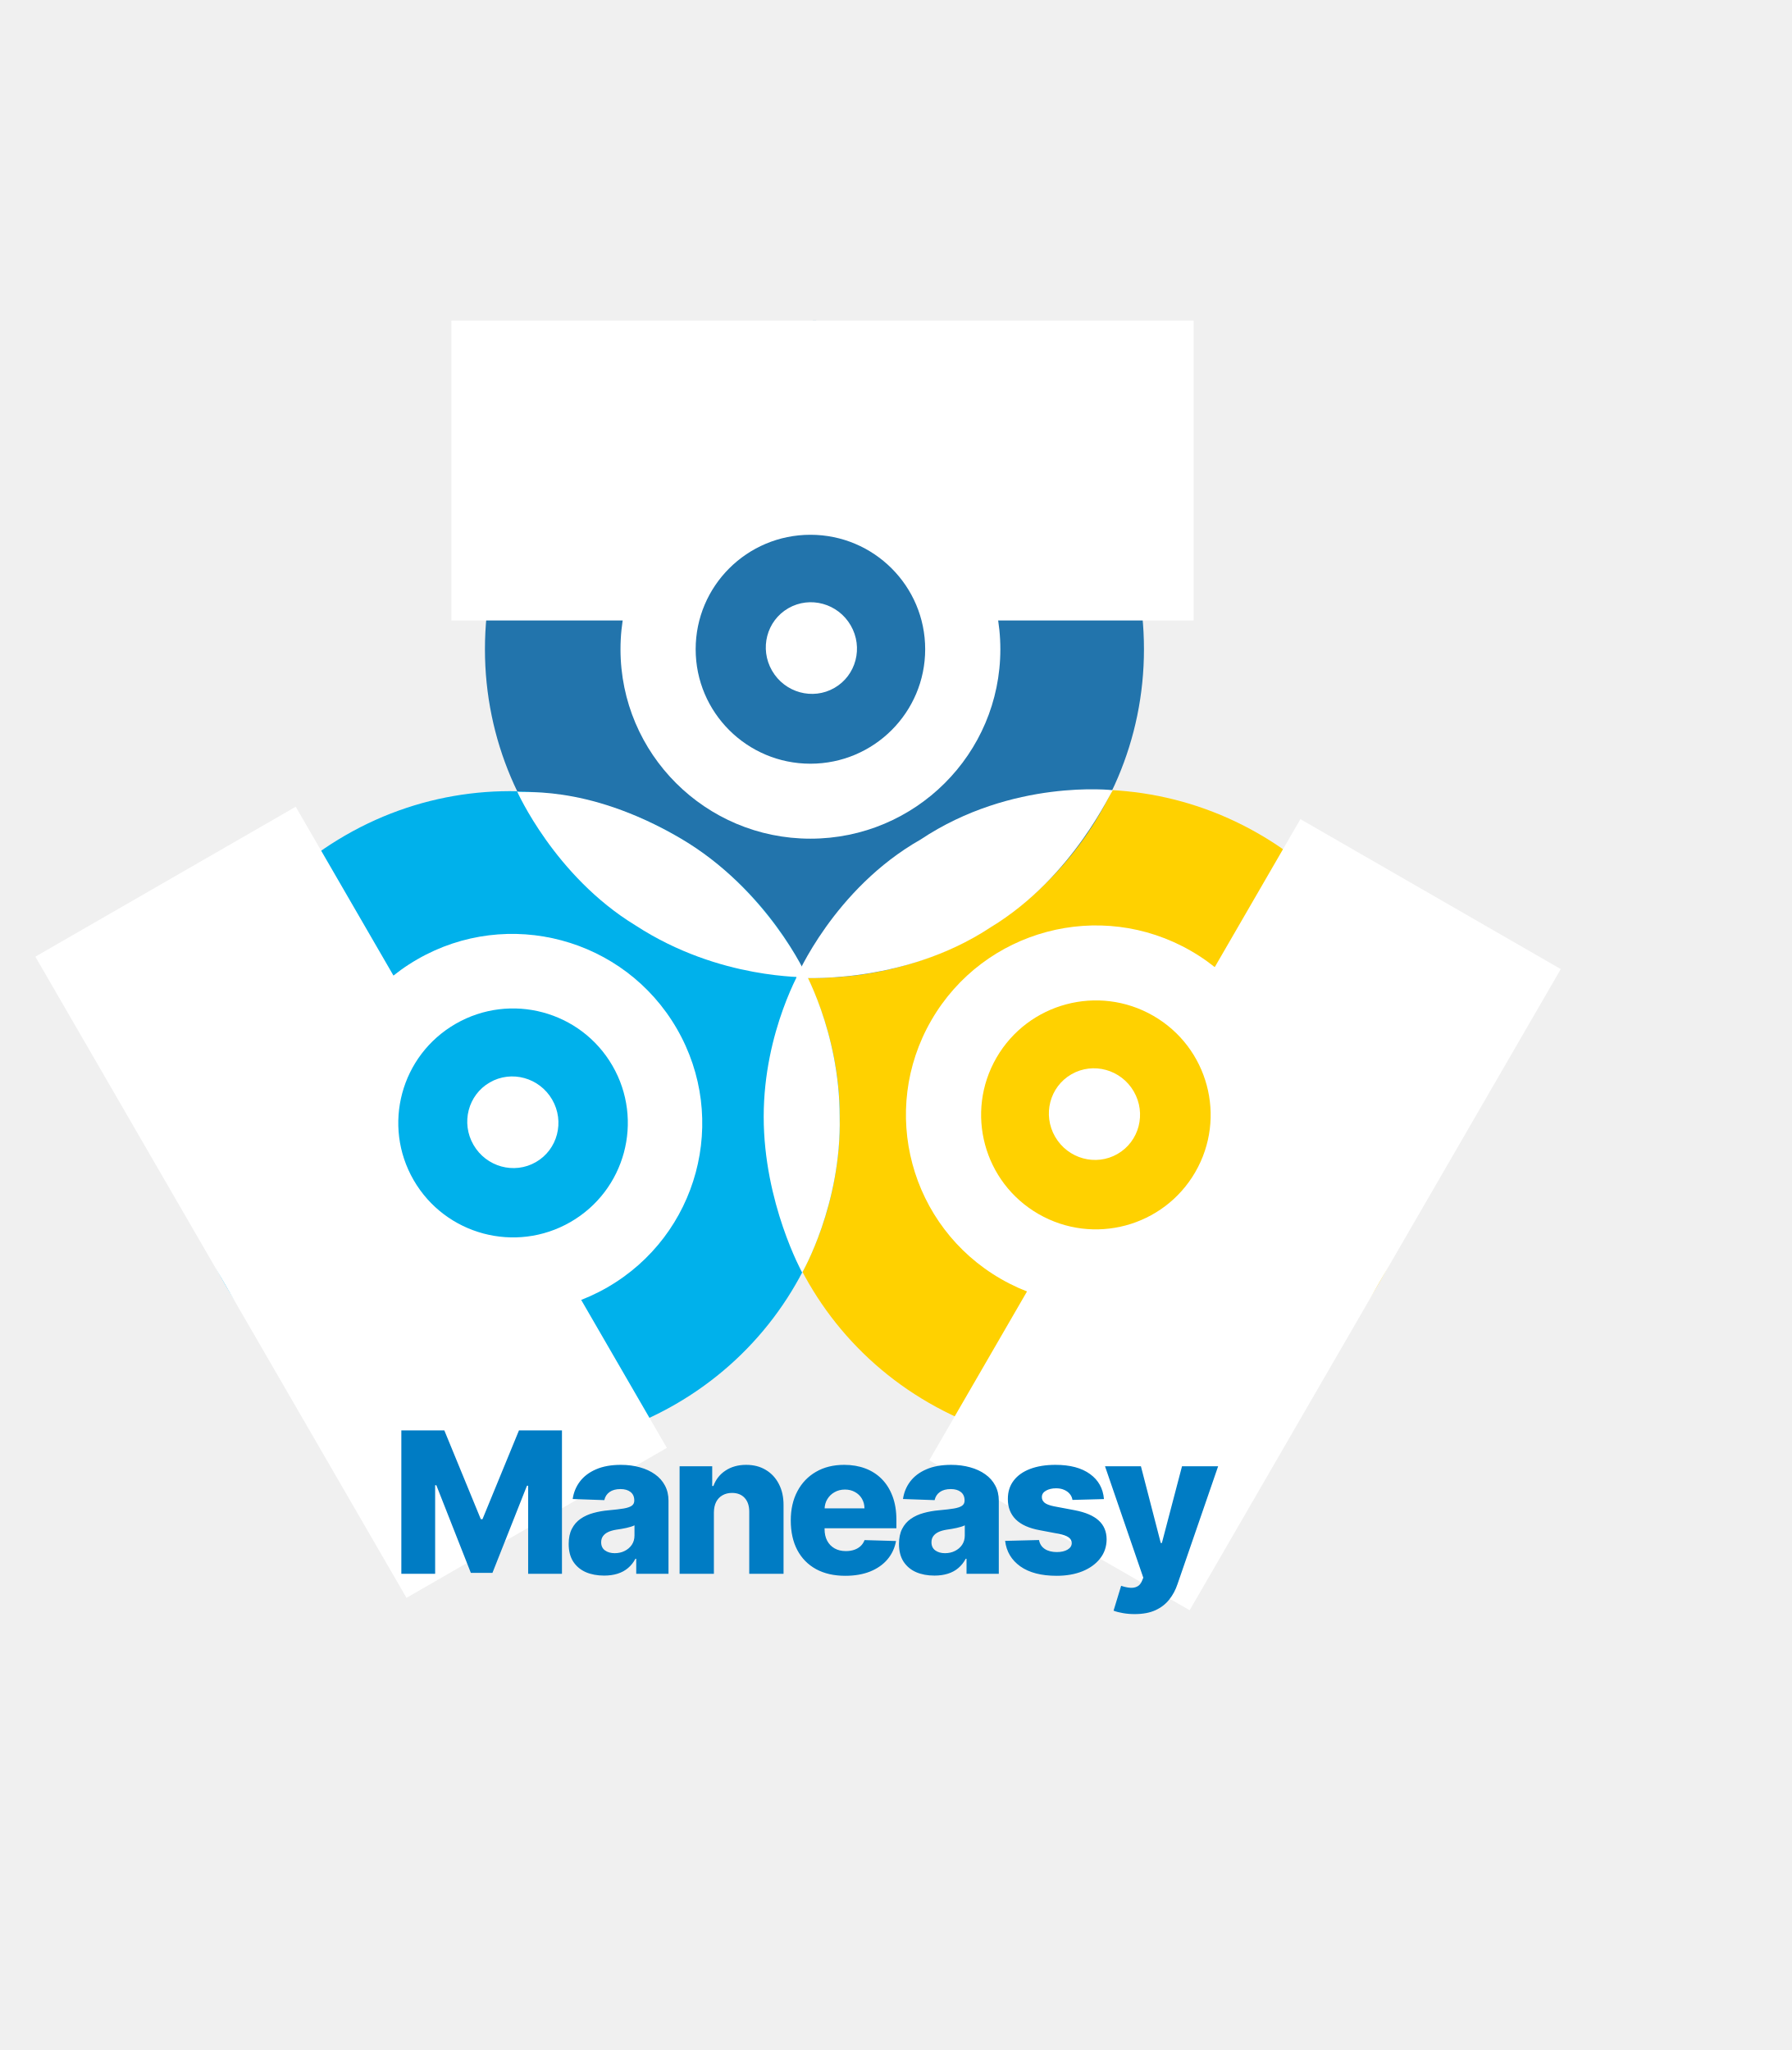
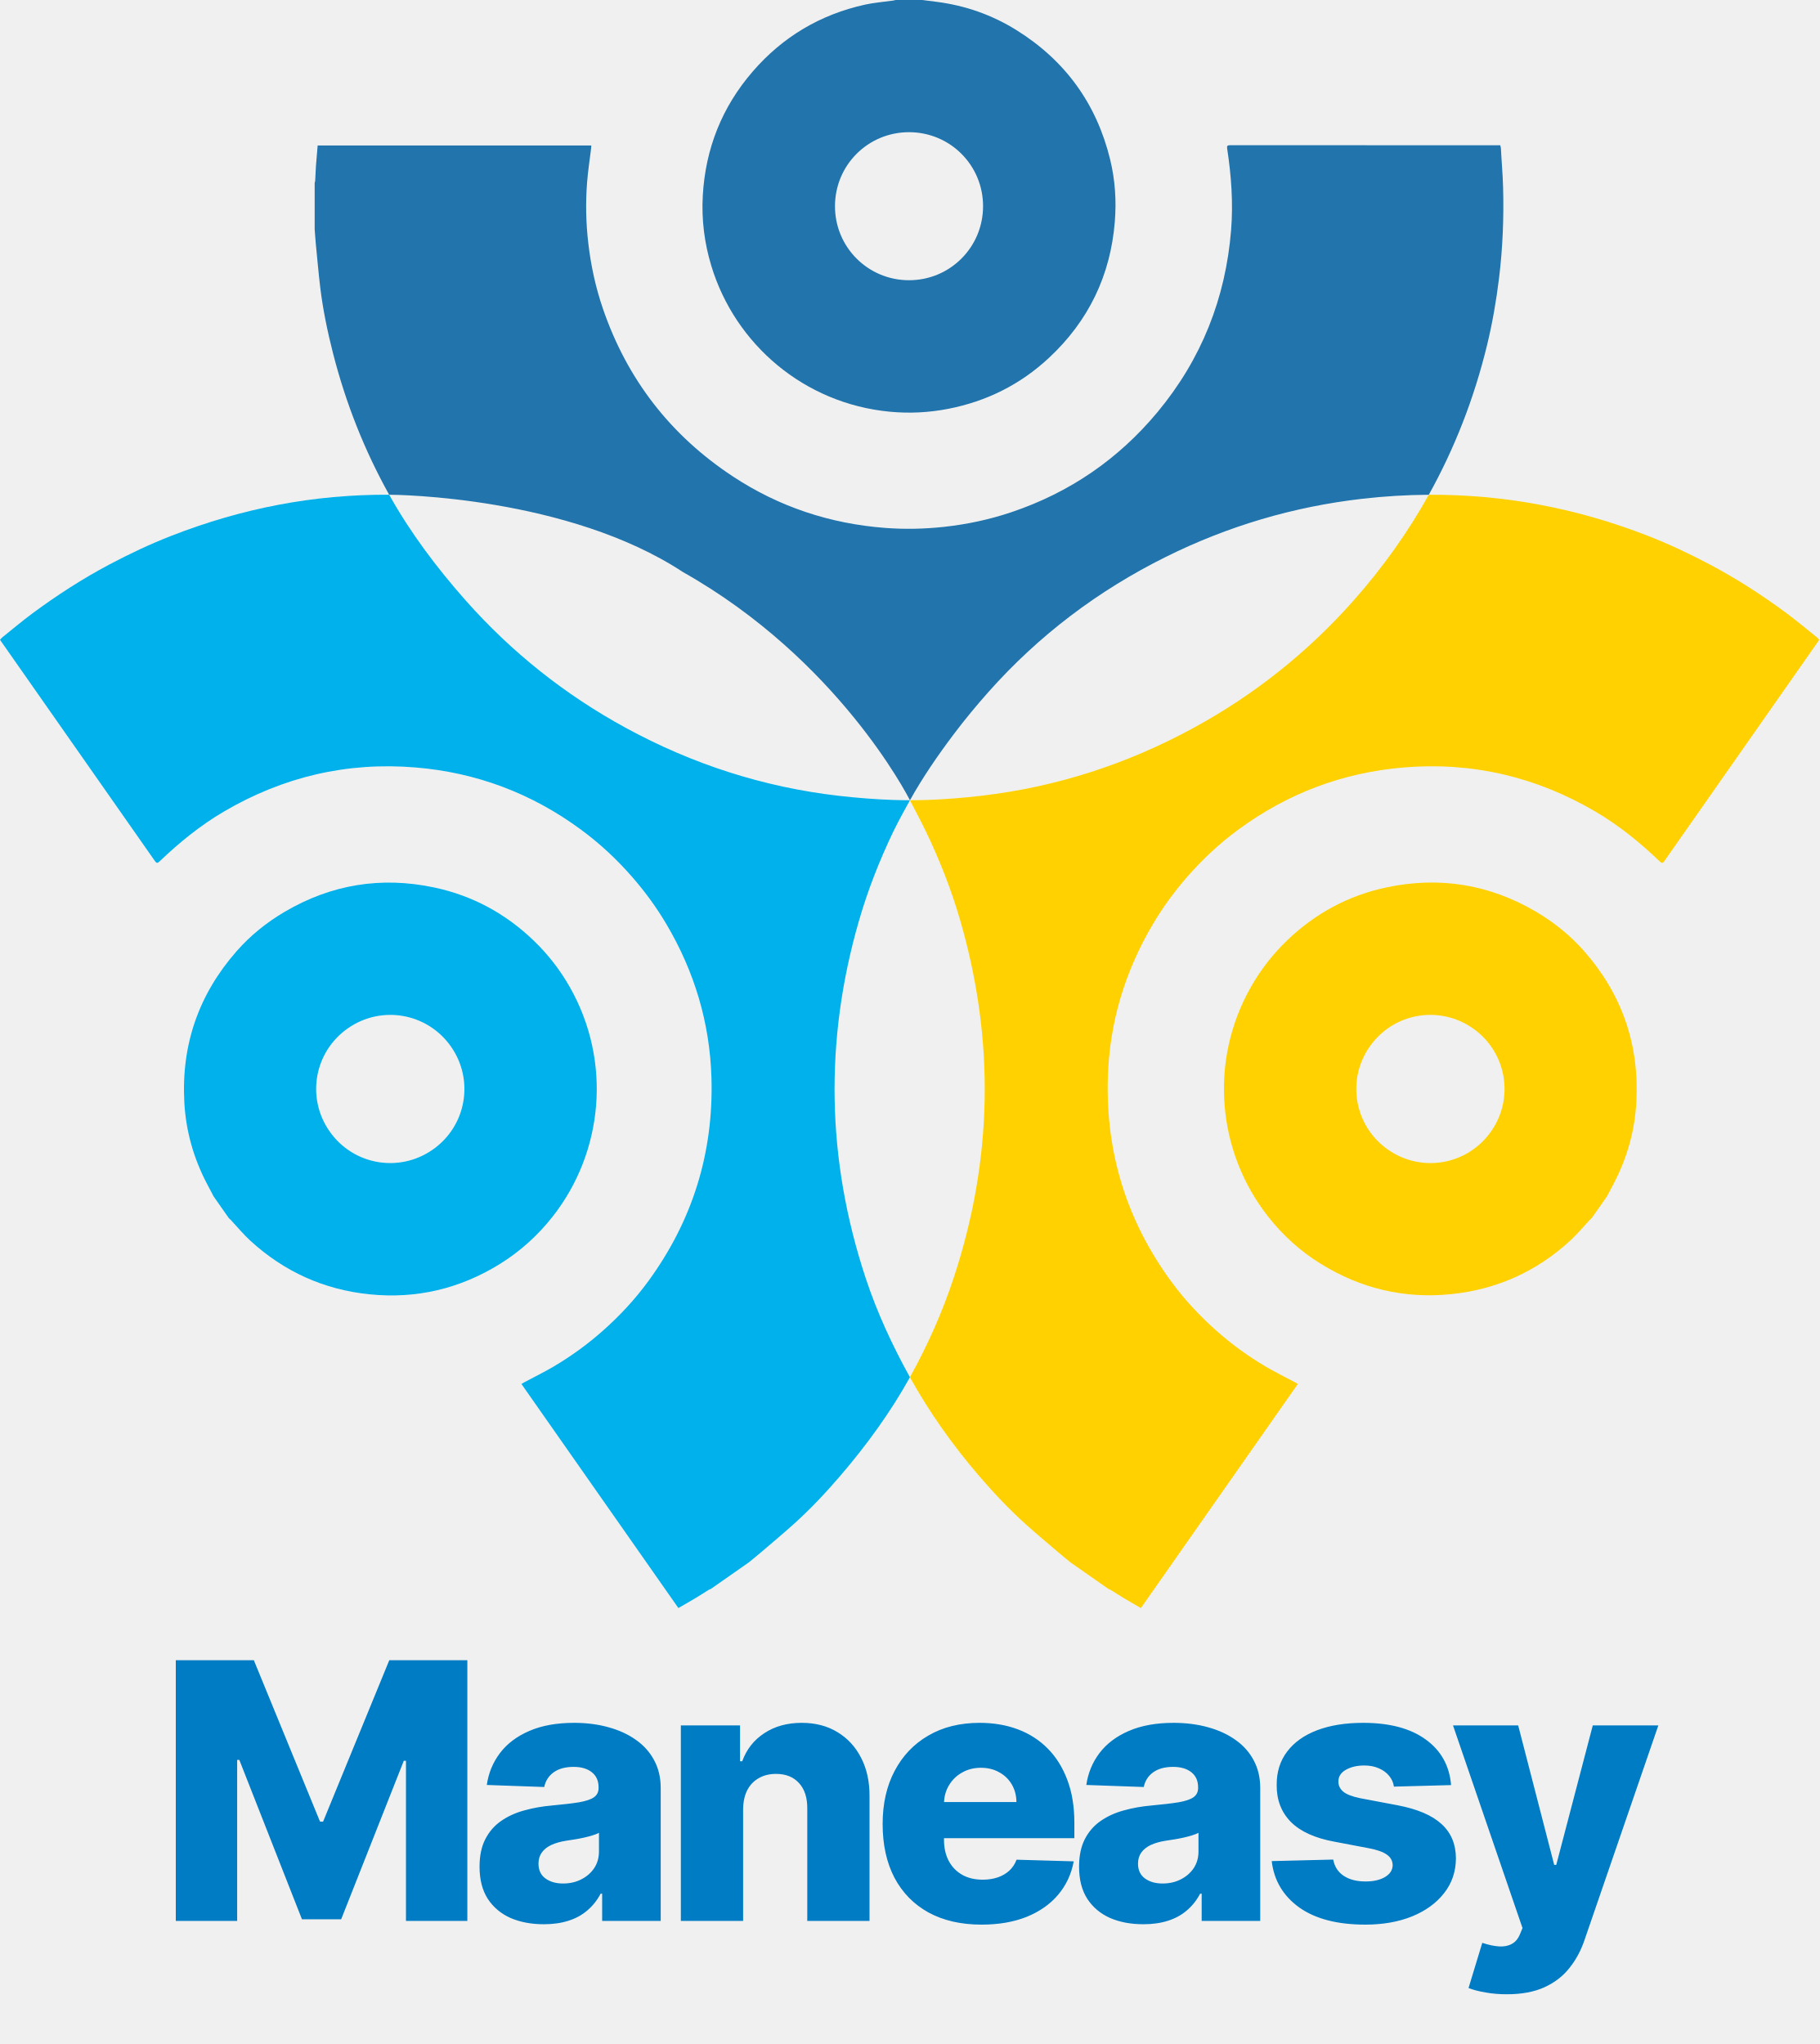
- <svg xmlns="http://www.w3.org/2000/svg" width="908" height="1039" viewBox="0 0 908 1039" fill="none">
-   <ellipse cx="166.829" cy="166.728" rx="166.829" ry="166.728" transform="matrix(-0.500451 0.864721 -0.867329 -0.499548 782.411 505.852)" fill="#FFD100" />
-   <ellipse cx="96.156" cy="96.098" rx="96.156" ry="96.098" transform="matrix(-0.500451 0.864721 -0.867329 -0.499548 686.803 529.919)" fill="white" />
-   <rect width="375.79" height="152.127" transform="matrix(-0.500451 0.864721 -0.867329 -0.499548 790.913 491.162)" fill="white" />
-   <ellipse cx="58.101" cy="58.066" rx="58.101" ry="58.066" transform="matrix(-0.500451 0.864721 -0.867329 -0.499548 634.772 543.827)" fill="#FFD100" />
-   <ellipse cx="412.718" cy="329.054" rx="166.979" ry="166.578" fill="#2274AC" />
-   <ellipse cx="410.677" cy="329.054" rx="96.243" ry="96.011" fill="white" />
-   <rect x="228.734" y="162.477" width="376.129" height="151.989" fill="white" />
-   <ellipse cx="410.677" cy="329.055" rx="58.154" ry="58.014" fill="#2274AC" />
-   <ellipse cx="166.678" cy="166.879" rx="166.678" ry="166.879" transform="matrix(-0.500904 -0.865503 0.866546 -0.499097 197.476 795.136)" fill="#00B1EB" />
-   <ellipse cx="96.069" cy="96.185" rx="96.069" ry="96.185" transform="matrix(-0.500904 -0.865503 0.866546 -0.499097 224.387 700.503)" fill="white" />
-   <rect width="375.45" height="152.264" transform="matrix(-0.500904 -0.865503 0.866546 -0.499097 205.978 809.826)" fill="white" />
-   <ellipse cx="58.049" cy="58.119" rx="58.049" ry="58.119" transform="matrix(-0.500904 -0.865503 0.866546 -0.499097 238.703 648.382)" fill="#00B1EB" />
-   <ellipse cx="23.326" cy="23" rx="23.326" ry="23" transform="matrix(-0.500904 -0.865503 0.866546 -0.499097 251.633 600.462)" fill="white" />
-   <ellipse cx="23.326" cy="23" rx="23.326" ry="23" transform="matrix(-0.500904 -0.865503 0.866546 -0.499097 546.368 596.336)" fill="white" />
-   <ellipse cx="23.326" cy="23" rx="23.326" ry="23" transform="matrix(-0.500904 -0.865503 0.866546 -0.499097 402.921 360.125)" fill="white" />
-   <path d="M203.376 724.972L225.164 724.972L243.646 769.959L244.499 769.959L262.982 724.972L284.77 724.972L284.77 797.633L267.638 797.633L267.638 753L267.034 753L249.547 797.172L238.599 797.172L221.112 752.752L220.508 752.752L220.508 797.633L203.376 797.633L203.376 724.972ZM306.13 798.556C302.647 798.556 299.554 797.976 296.853 796.817C294.175 795.634 292.055 793.86 290.491 791.495C288.951 789.106 288.18 786.114 288.18 782.519C288.18 779.491 288.714 776.937 289.78 774.855C290.846 772.774 292.315 771.083 294.187 769.782C296.059 768.481 298.216 767.499 300.656 766.837C303.097 766.151 305.703 765.69 308.476 765.453C311.58 765.17 314.08 764.874 315.975 764.566C317.871 764.235 319.245 763.774 320.098 763.183C320.975 762.568 321.414 761.704 321.414 760.593L321.414 760.415C321.414 758.594 320.786 757.187 319.53 756.193C318.274 755.2 316.58 754.703 314.447 754.703C312.149 754.703 310.3 755.2 308.902 756.193C307.504 757.187 306.616 758.559 306.237 760.309L290.206 759.741C290.68 756.43 291.901 753.473 293.867 750.871C295.858 748.246 298.583 746.188 302.042 744.698C305.526 743.184 309.708 742.427 314.589 742.427C318.072 742.427 321.283 742.841 324.221 743.669C327.16 744.473 329.719 745.656 331.899 747.217C334.079 748.755 335.761 750.647 336.946 752.894C338.154 755.141 338.759 757.707 338.759 760.593L338.759 797.633L322.409 797.633L322.409 790.041L321.982 790.041C321.011 791.885 319.767 793.447 318.25 794.724C316.757 796.001 314.992 796.959 312.954 797.598C310.94 798.236 308.665 798.556 306.13 798.556ZM311.497 787.202C313.369 787.202 315.051 786.824 316.544 786.067C318.061 785.31 319.269 784.269 320.17 782.945C321.07 781.596 321.52 780.035 321.52 778.261L321.52 773.081C321.023 773.342 320.418 773.578 319.707 773.791C319.02 774.004 318.262 774.205 317.433 774.394C316.603 774.583 315.75 774.749 314.874 774.891C313.997 775.033 313.156 775.163 312.35 775.281C310.715 775.541 309.317 775.943 308.156 776.487C307.018 777.031 306.142 777.741 305.526 778.616C304.933 779.468 304.637 780.485 304.637 781.667C304.637 783.465 305.277 784.837 306.556 785.783C307.86 786.729 309.507 787.202 311.497 787.202ZM361.762 766.553L361.762 797.633L344.382 797.633L344.382 743.137L360.909 743.137L360.909 753.142L361.514 753.142C362.722 749.807 364.784 747.193 367.698 745.301C370.613 743.385 374.084 742.427 378.112 742.427C381.951 742.427 385.28 743.291 388.1 745.017C390.944 746.72 393.147 749.109 394.711 752.184C396.299 755.235 397.081 758.807 397.057 762.899L397.057 797.633L379.676 797.633L379.676 766.305C379.7 763.277 378.93 760.912 377.366 759.209C375.826 757.506 373.681 756.655 370.933 756.655C369.108 756.655 367.497 757.057 366.099 757.861C364.724 758.641 363.658 759.765 362.9 761.231C362.165 762.698 361.786 764.472 361.762 766.553ZM428.333 798.662C422.623 798.662 417.694 797.538 413.547 795.291C409.424 793.021 406.249 789.792 404.022 785.606C401.818 781.395 400.716 776.393 400.716 770.598C400.716 764.969 401.83 760.049 404.057 755.839C406.285 751.605 409.424 748.317 413.476 745.975C417.528 743.61 422.303 742.427 427.8 742.427C431.686 742.427 435.241 743.031 438.463 744.237C441.686 745.443 444.47 747.229 446.816 749.594C449.162 751.959 450.986 754.881 452.29 758.358C453.593 761.811 454.245 765.773 454.245 770.243L454.245 774.572L406.794 774.572L406.794 764.495L438.072 764.495C438.049 762.651 437.61 761.007 436.757 759.564C435.904 758.121 434.731 756.998 433.238 756.193C431.769 755.365 430.075 754.952 428.156 754.952C426.213 754.952 424.471 755.389 422.931 756.264C421.391 757.116 420.17 758.287 419.27 759.777C418.369 761.243 417.896 762.911 417.848 764.779L417.848 775.033C417.848 777.256 418.287 779.208 419.163 780.887C420.04 782.543 421.284 783.832 422.895 784.754C424.507 785.677 426.426 786.138 428.653 786.138C430.194 786.138 431.592 785.925 432.847 785.499C434.103 785.073 435.181 784.447 436.082 783.619C436.982 782.791 437.658 781.774 438.108 780.568L454.067 781.029C453.403 784.6 451.946 787.711 449.695 790.36C447.468 792.985 444.541 795.031 440.916 796.498C437.29 797.941 433.096 798.662 428.333 798.662ZM473.507 798.556C470.024 798.556 466.932 797.976 464.231 796.817C461.553 795.634 459.432 793.86 457.868 791.495C456.328 789.106 455.558 786.114 455.558 782.519C455.558 779.491 456.091 776.937 457.157 774.855C458.224 772.774 459.693 771.083 461.565 769.782C463.437 768.481 465.593 767.499 468.034 766.837C470.474 766.151 473.081 765.69 475.853 765.453C478.957 765.17 481.457 764.874 483.353 764.566C485.249 764.235 486.623 763.774 487.476 763.183C488.353 762.568 488.791 761.704 488.791 760.593L488.791 760.415C488.791 758.594 488.163 757.187 486.907 756.193C485.651 755.2 483.957 754.703 481.825 754.703C479.526 754.703 477.678 755.2 476.28 756.193C474.882 757.187 473.993 758.559 473.614 760.309L457.584 759.741C458.058 756.43 459.278 753.473 461.245 750.871C463.235 748.246 465.96 746.188 469.42 744.698C472.903 743.184 477.085 742.427 481.967 742.427C485.45 742.427 488.661 742.841 491.599 743.669C494.537 744.473 497.096 745.656 499.276 747.217C501.456 748.755 503.139 750.647 504.324 752.894C505.532 755.141 506.136 757.707 506.136 760.593L506.136 797.633L489.786 797.633L489.786 790.041L489.36 790.041C488.388 791.885 487.144 793.447 485.628 794.724C484.135 796.001 482.37 796.959 480.332 797.598C478.318 798.236 476.043 798.556 473.507 798.556ZM478.874 787.202C480.746 787.202 482.429 786.824 483.922 786.067C485.438 785.31 486.647 784.269 487.547 782.945C488.447 781.596 488.898 780.035 488.898 778.261L488.898 773.081C488.4 773.342 487.796 773.578 487.085 773.791C486.398 774.004 485.64 774.205 484.81 774.394C483.981 774.583 483.128 774.749 482.251 774.891C481.374 775.033 480.533 775.163 479.727 775.281C478.092 775.541 476.694 775.943 475.533 776.487C474.396 777.031 473.519 777.741 472.903 778.616C472.311 779.468 472.015 780.485 472.015 781.667C472.015 783.465 472.654 784.837 473.934 785.783C475.237 786.729 476.884 787.202 478.874 787.202ZM559.423 759.777L543.464 760.202C543.298 759.067 542.848 758.062 542.113 757.187C541.379 756.288 540.419 755.59 539.234 755.093C538.073 754.573 536.723 754.313 535.182 754.313C533.168 754.313 531.45 754.715 530.028 755.519C528.63 756.323 527.943 757.411 527.967 758.783C527.943 759.848 528.37 760.77 529.247 761.551C530.147 762.331 531.746 762.958 534.045 763.431L544.566 765.418C550.016 766.459 554.068 768.185 556.722 770.598C559.399 773.011 560.75 776.204 560.774 780.177C560.75 783.914 559.636 787.167 557.432 789.934C555.252 792.701 552.267 794.854 548.476 796.391C544.684 797.905 540.348 798.662 535.467 798.662C527.671 798.662 521.522 797.065 517.02 793.872C512.541 790.656 509.982 786.351 509.342 780.958L526.51 780.532C526.889 782.519 527.872 784.033 529.46 785.073C531.047 786.114 533.073 786.635 535.538 786.635C537.765 786.635 539.578 786.221 540.976 785.393C542.374 784.565 543.085 783.465 543.108 782.093C543.085 780.863 542.54 779.882 541.473 779.148C540.407 778.392 538.737 777.8 536.462 777.374L526.936 775.565C521.463 774.572 517.387 772.738 514.709 770.066C512.032 767.369 510.705 763.94 510.728 759.777C510.705 756.134 511.676 753.024 513.643 750.446C515.61 747.844 518.406 745.857 522.031 744.485C525.657 743.113 529.934 742.427 534.862 742.427C542.255 742.427 548.085 743.977 552.35 747.075C556.615 750.15 558.973 754.384 559.423 759.777ZM574.954 818.069C572.868 818.069 570.902 817.904 569.053 817.572C567.205 817.265 565.618 816.851 564.291 816.331L568.129 803.736C569.835 804.303 571.376 804.634 572.75 804.729C574.148 804.824 575.345 804.599 576.34 804.055C577.359 803.534 578.141 802.6 578.686 801.252L579.361 799.62L559.954 743.137L578.152 743.137L588.211 782.022L588.78 782.022L598.981 743.137L617.286 743.137L596.706 802.849C595.711 805.829 594.301 808.454 592.476 810.725C590.676 813.019 588.342 814.817 585.474 816.118C582.631 817.419 579.124 818.069 574.954 818.069Z" fill="#007CC4" />
-   <path d="M564 400.499C563.495 399.694 544.533 444.148 502 470.001C456.5 500.001 403.5 495.499 403.5 495.499C403.5 495.499 422.5 450.5 466.5 425.5C513 394.5 564 400.499 564 400.499Z" fill="white" />
-   <path d="M409 495.5C408.91 494.862 365 497 322 469C281 444 262 401 262 401C261.888 402.799 295.5 395.982 345 425C388.5 450.5 409 494.5 409 495.5Z" fill="white" />
-   <path d="M425.5 566C426.5 610.5 406.5 645 406.5 645C406.5 645 387 609.63 387 566C387 522.37 406.5 490 406.5 490C406.5 490 425.5 522.37 425.5 566Z" fill="white" />
+ <svg xmlns="http://www.w3.org/2000/svg" width="340" height="382" viewBox="0 0 340 382" fill="none">
+   <path d="M32.853 310.273H47.438L59.81 340.442H60.381L72.753 310.273H87.338V359H75.87V329.069H75.465L63.76 358.691H56.431L44.725 328.902H44.321V359H32.853V310.273ZM101.636 359.619C99.304 359.619 97.234 359.23 95.426 358.453C93.634 357.66 92.214 356.47 91.167 354.884C90.136 353.282 89.621 351.275 89.621 348.864C89.621 346.834 89.978 345.121 90.692 343.725C91.405 342.329 92.389 341.195 93.642 340.323C94.895 339.45 96.338 338.792 97.972 338.348C99.606 337.888 101.351 337.579 103.206 337.42C105.284 337.23 106.958 337.031 108.227 336.825C109.496 336.603 110.416 336.294 110.987 335.897C111.573 335.485 111.867 334.906 111.867 334.161V334.042C111.867 332.82 111.447 331.876 110.606 331.21C109.765 330.544 108.631 330.211 107.204 330.211C105.665 330.211 104.428 330.544 103.492 331.21C102.556 331.876 101.961 332.796 101.707 333.97L90.977 333.589C91.294 331.369 92.111 329.386 93.428 327.641C94.76 325.881 96.584 324.501 98.9 323.501C101.232 322.486 104.031 321.979 107.299 321.979C109.63 321.979 111.78 322.256 113.747 322.811C115.713 323.351 117.426 324.144 118.886 325.191C120.345 326.222 121.471 327.491 122.264 328.998C123.073 330.504 123.478 332.225 123.478 334.161V359H112.533V353.908H112.248C111.597 355.146 110.765 356.192 109.749 357.049C108.75 357.906 107.568 358.548 106.204 358.976C104.856 359.404 103.333 359.619 101.636 359.619ZM105.229 352.005C106.482 352.005 107.608 351.751 108.607 351.244C109.622 350.736 110.431 350.038 111.034 349.15C111.637 348.246 111.938 347.199 111.938 346.009V342.536C111.605 342.71 111.201 342.869 110.725 343.011C110.265 343.154 109.757 343.289 109.202 343.416C108.647 343.543 108.076 343.654 107.489 343.749C106.902 343.844 106.339 343.931 105.8 344.011C104.705 344.185 103.77 344.455 102.992 344.82C102.231 345.184 101.644 345.66 101.232 346.247C100.835 346.818 100.637 347.5 100.637 348.293C100.637 349.499 101.065 350.419 101.922 351.053C102.794 351.688 103.896 352.005 105.229 352.005ZM138.876 338.158V359H127.242V322.455H138.305V329.164H138.71C139.519 326.928 140.899 325.175 142.85 323.906C144.801 322.621 147.124 321.979 149.821 321.979C152.391 321.979 154.619 322.558 156.507 323.716C158.41 324.858 159.885 326.46 160.932 328.522C161.995 330.568 162.518 332.963 162.502 335.707V359H150.868V337.991C150.884 335.961 150.368 334.375 149.321 333.233C148.29 332.091 146.855 331.52 145.015 331.52C143.793 331.52 142.715 331.789 141.779 332.328C140.859 332.852 140.145 333.605 139.638 334.589C139.146 335.572 138.892 336.762 138.876 338.158ZM183.439 359.69C179.616 359.69 176.317 358.937 173.541 357.43C170.781 355.907 168.656 353.742 167.165 350.934C165.689 348.111 164.952 344.756 164.952 340.87C164.952 337.095 165.697 333.796 167.188 330.972C168.679 328.133 170.781 325.928 173.493 324.358C176.206 322.772 179.402 321.979 183.082 321.979C185.683 321.979 188.062 322.383 190.22 323.192C192.377 324.001 194.241 325.199 195.811 326.785C197.381 328.371 198.603 330.33 199.475 332.662C200.347 334.977 200.783 337.634 200.783 340.632V343.535H169.02V336.778H189.958C189.942 335.54 189.649 334.438 189.078 333.471C188.507 332.503 187.721 331.75 186.722 331.21C185.739 330.655 184.605 330.377 183.32 330.377C182.019 330.377 180.853 330.671 179.822 331.258C178.791 331.829 177.974 332.614 177.372 333.613C176.769 334.597 176.452 335.715 176.42 336.968V343.844C176.42 345.335 176.713 346.644 177.3 347.77C177.887 348.88 178.72 349.745 179.798 350.363C180.877 350.982 182.162 351.291 183.653 351.291C184.684 351.291 185.62 351.148 186.46 350.863C187.301 350.577 188.023 350.157 188.625 349.602C189.228 349.047 189.68 348.365 189.982 347.556L200.665 347.865C200.22 350.26 199.245 352.346 197.738 354.123C196.247 355.883 194.288 357.255 191.861 358.239C189.434 359.206 186.627 359.69 183.439 359.69ZM213.678 359.619C211.346 359.619 209.276 359.23 207.468 358.453C205.676 357.66 204.256 356.47 203.209 354.884C202.178 353.282 201.663 351.275 201.663 348.864C201.663 346.834 202.02 345.121 202.733 343.725C203.447 342.329 204.431 341.195 205.684 340.323C206.937 339.45 208.38 338.792 210.014 338.348C211.648 337.888 213.392 337.579 215.248 337.42C217.326 337.23 219 337.031 220.268 336.825C221.537 336.603 222.457 336.294 223.028 335.897C223.615 335.485 223.909 334.906 223.909 334.161V334.042C223.909 332.82 223.488 331.876 222.648 331.21C221.807 330.544 220.673 330.211 219.245 330.211C217.707 330.211 216.47 330.544 215.534 331.21C214.598 331.876 214.003 332.796 213.749 333.97L203.019 333.589C203.336 331.369 204.153 329.386 205.469 327.641C206.802 325.881 208.626 324.501 210.942 323.501C213.273 322.486 216.073 321.979 219.341 321.979C221.672 321.979 223.821 322.256 225.788 322.811C227.755 323.351 229.468 324.144 230.928 325.191C232.387 326.222 233.513 327.491 234.306 328.998C235.115 330.504 235.52 332.225 235.52 334.161V359H224.575V353.908H224.289C223.639 355.146 222.806 356.192 221.791 357.049C220.792 357.906 219.61 358.548 218.246 358.976C216.898 359.404 215.375 359.619 213.678 359.619ZM217.271 352.005C218.524 352.005 219.65 351.751 220.649 351.244C221.664 350.736 222.473 350.038 223.076 349.15C223.679 348.246 223.98 347.199 223.98 346.009V342.536C223.647 342.71 223.243 342.869 222.767 343.011C222.307 343.154 221.799 343.289 221.244 343.416C220.689 343.543 220.118 343.654 219.531 343.749C218.944 343.844 218.381 343.931 217.842 344.011C216.747 344.185 215.811 344.455 215.034 344.82C214.273 345.184 213.686 345.66 213.273 346.247C212.877 346.818 212.679 347.5 212.679 348.293C212.679 349.499 213.107 350.419 213.963 351.053C214.836 351.688 215.938 352.005 217.271 352.005ZM271.189 333.613L260.507 333.899C260.395 333.137 260.094 332.463 259.602 331.876C259.111 331.274 258.468 330.806 257.675 330.473C256.898 330.124 255.994 329.949 254.963 329.949C253.615 329.949 252.465 330.219 251.513 330.758C250.577 331.297 250.117 332.027 250.133 332.947C250.117 333.661 250.403 334.279 250.989 334.803C251.592 335.326 252.663 335.747 254.201 336.064L261.244 337.396C264.892 338.094 267.605 339.252 269.381 340.87C271.174 342.488 272.078 344.629 272.094 347.294C272.078 349.8 271.332 351.981 269.857 353.837C268.398 355.693 266.399 357.136 263.861 358.167C261.323 359.182 258.421 359.69 255.153 359.69C249.935 359.69 245.819 358.619 242.805 356.478C239.807 354.321 238.094 351.434 237.666 347.817L249.157 347.532C249.411 348.864 250.069 349.879 251.132 350.577C252.195 351.275 253.551 351.624 255.201 351.624C256.692 351.624 257.905 351.347 258.841 350.792C259.777 350.236 260.253 349.499 260.269 348.579C260.253 347.754 259.888 347.096 259.174 346.604C258.46 346.096 257.342 345.7 255.819 345.414L249.443 344.201C245.779 343.535 243.051 342.306 241.258 340.513C239.466 338.705 238.578 336.405 238.594 333.613C238.578 331.171 239.228 329.085 240.545 327.356C241.861 325.611 243.733 324.279 246.16 323.359C248.586 322.439 251.449 321.979 254.749 321.979C259.698 321.979 263.6 323.018 266.455 325.096C269.31 327.158 270.888 329.997 271.189 333.613ZM281.586 372.705C280.19 372.705 278.873 372.594 277.636 372.371C276.399 372.165 275.336 371.888 274.448 371.539L277.017 363.092C278.159 363.473 279.19 363.695 280.11 363.759C281.046 363.822 281.847 363.671 282.513 363.306C283.196 362.958 283.719 362.331 284.084 361.427L284.536 360.332L271.545 322.455H283.727L290.46 348.531H290.841L297.669 322.455H309.923L296.147 362.498C295.48 364.496 294.537 366.257 293.315 367.779C292.11 369.318 290.547 370.524 288.628 371.396C286.725 372.268 284.377 372.705 281.586 372.705Z" fill="#007CC4" />
+   <path d="M339.589 119.139C337.696 117.619 335.843 116.053 333.896 114.611C329.343 111.238 324.596 108.175 319.578 105.515C315.808 103.515 311.961 101.7 307.99 100.15C294.681 94.954 281.022 92.388 267.022 92.466C263.121 99.475 258.428 106.066 252.952 112.246C244.366 121.93 234.376 129.878 222.998 136.066C210.588 142.819 197.364 147.1 183.317 148.728C179.92 149.123 176.492 149.395 173.079 149.511C172.125 149.542 170.217 149.558 170.217 149.558H170.054C170.054 149.558 172.102 153.434 173.009 155.326C175.623 160.746 177.81 166.329 179.478 172.106C185.939 194.46 185.528 216.699 178.245 238.782C176.096 245.295 173.32 251.498 170.054 257.391C173.669 263.92 178.02 270.061 182.976 275.83C185.729 279.032 188.623 282.103 191.764 284.925C193.742 286.693 195.774 288.399 197.79 290.12C198.535 290.756 199.295 291.369 200.055 291.989C202.421 293.648 204.786 295.3 207.16 296.959C207.299 297.014 207.455 297.052 207.579 297.138C208.362 297.626 209.138 298.138 209.929 298.611C211.015 299.262 212.116 299.883 213.217 300.526C223.021 286.53 232.771 272.604 242.551 258.647C242.357 258.531 242.194 258.43 242.024 258.337C240.162 257.345 238.254 256.414 236.439 255.336C233.166 253.398 230.103 251.165 227.264 248.637C224.146 245.861 221.315 242.822 218.848 239.449C210.588 228.143 206.648 215.481 207.036 201.501C207.323 191.173 210.216 181.573 215.474 172.687C217.328 169.555 219.477 166.616 221.881 163.863C224.743 160.584 227.908 157.629 231.413 155.055C240.643 148.263 250.982 144.37 262.392 143.424C275.189 142.37 287.126 145.192 298.186 151.69C302.584 154.272 306.524 157.482 310.201 161.002C310.557 161.343 310.736 161.359 311.038 160.933C320.571 147.309 330.111 133.685 339.651 120.069C339.759 119.914 339.868 119.759 340 119.573C339.853 119.41 339.736 119.255 339.589 119.139Z" fill="#FFD100" />
+   <path d="M287.041 170.377C278.315 165.251 268.977 163.755 259.095 165.849C251.952 167.368 245.755 170.726 240.488 175.805C237.836 178.363 235.602 181.248 233.787 184.435C225.883 198.345 227.489 215.272 236.982 227.353C239.751 230.881 243.04 233.85 246.848 236.2C254.318 240.821 262.454 242.752 271.203 241.86C279.719 240.992 287.165 237.634 293.471 231.842C294.766 230.656 295.891 229.276 297.101 227.988C297.217 227.864 297.349 227.756 297.473 227.647C298.427 226.29 299.373 224.933 300.327 223.576C300.746 222.778 301.165 221.987 301.584 221.188C304.089 216.412 305.524 211.317 305.811 205.936C306.385 195.205 303.119 185.776 296.015 177.712C293.44 174.797 290.423 172.362 287.041 170.377ZM278.656 211.457C274.259 217.73 265.688 219.25 259.406 214.861C253.108 210.465 251.58 201.865 255.993 195.577C260.391 189.304 268.961 187.792 275.244 192.173C281.542 196.57 283.07 205.169 278.656 211.457Z" fill="#FFD100" />
+   <path d="M103.281 227.368C112.775 215.287 114.38 198.353 106.477 184.45C104.662 181.256 102.428 178.379 99.775 175.82C94.509 170.741 88.312 167.384 81.168 165.864C71.287 163.763 61.956 165.267 53.223 170.392C49.849 172.377 46.824 174.804 44.241 177.743C37.144 185.807 33.871 195.236 34.445 205.967C34.732 211.348 36.167 216.435 38.672 221.219C39.091 222.018 39.51 222.809 39.929 223.607C40.883 224.964 41.829 226.321 42.783 227.678C42.907 227.794 43.047 227.895 43.155 228.019C44.365 229.307 45.49 230.687 46.785 231.873C53.099 237.657 60.537 241.023 69.053 241.891C77.802 242.783 85.938 240.852 93.408 236.231C97.224 233.858 100.504 230.896 103.281 227.368ZM80.858 214.861C74.576 219.242 66.005 217.73 61.607 211.457C57.194 205.169 58.714 196.569 65.02 192.173C71.302 187.792 79.873 189.312 84.271 195.577C88.684 201.865 87.156 210.472 80.858 214.861Z" fill="#00B1EB" />
+   <path d="M160.522 172.098C162.19 166.321 164.385 160.739 166.991 155.319C167.898 153.427 170.054 149.558 170.054 149.558H169.922C169.922 149.558 167.875 149.542 166.921 149.503C163.5 149.387 160.08 149.108 156.683 148.72C142.636 147.092 129.42 142.819 117.002 136.058C105.631 129.87 95.634 121.923 87.048 112.238C81.572 106.058 76.631 99.46 72.73 92.458C58.738 92.388 45.319 94.947 32.01 100.142C28.039 101.693 24.192 103.507 20.422 105.508C15.412 108.167 10.657 111.238 6.104 114.603C4.157 116.045 2.304 117.611 0.411 119.131C0.264 119.247 0.155 119.403 0 119.573C0.124 119.751 0.233 119.907 0.349 120.069C9.889 133.685 19.429 147.309 28.962 160.932C29.264 161.359 29.442 161.336 29.799 161.002C33.483 157.482 37.416 154.272 41.814 151.69C52.874 145.192 64.811 142.37 77.608 143.424C89.025 144.362 99.357 148.255 108.587 155.055C112.092 157.637 115.257 160.584 118.119 163.863C120.523 166.616 122.672 169.547 124.526 172.687C129.784 181.566 132.669 191.173 132.964 201.501C133.36 215.481 129.412 228.143 121.152 239.449C118.685 242.822 115.854 245.869 112.736 248.637C109.897 251.165 106.826 253.398 103.561 255.336C101.746 256.414 99.838 257.337 97.976 258.337C97.805 258.43 97.65 258.531 97.449 258.647C107.229 272.604 116.979 286.53 126.783 300.526C127.884 299.883 128.985 299.262 130.071 298.611C130.862 298.138 131.638 297.626 132.421 297.138C132.545 297.06 132.701 297.021 132.84 296.959C135.206 295.3 137.571 293.649 139.945 291.989C140.697 291.369 141.465 290.756 142.21 290.12C144.226 288.399 146.258 286.693 148.236 284.925C151.385 282.103 154.278 279.032 157.024 275.83C161.972 270.061 166.44 263.912 170.054 257.391C166.789 251.498 163.904 245.295 161.755 238.782C154.472 216.691 154.061 194.453 160.522 172.098Z" fill="#00B1EB" />
+   <path d="M166.277 76.942C169.93 77.291 173.576 77.113 177.198 76.407C184.38 75.011 190.686 71.863 196.03 66.885C203.421 60 207.54 51.494 208.346 41.406C208.657 37.506 208.401 33.636 207.478 29.837C204.942 19.4 199.086 11.313 189.964 5.629C185.388 2.776 180.401 1.031 175.041 0.341C174.149 0.225 173.258 0.116 172.366 0C170.706 0 169.054 0 167.394 0C167.231 0.039 167.06 0.085 166.897 0.109C165.152 0.357 163.376 0.488 161.654 0.868C153.293 2.714 146.274 6.885 140.674 13.36C134.919 20.013 131.84 27.782 131.343 36.552C131.087 41.018 131.638 45.415 132.941 49.703C137.401 64.404 150.346 75.43 166.277 76.942ZM169.876 24.704C177.562 24.704 183.736 30.876 183.721 38.56C183.705 46.213 177.547 52.37 169.891 52.37C162.213 52.378 156.031 46.19 156.047 38.514C156.062 30.853 162.213 24.712 169.876 24.704Z" fill="#2274AC" />
+   <path d="M280.906 35.009C280.844 32.59 280.619 30.178 280.502 27.736C280.487 27.55 280.425 27.371 280.378 27.146C280.153 27.146 279.959 27.146 279.773 27.146C263.144 27.146 246.507 27.154 229.878 27.139C229.358 27.131 229.273 27.302 229.343 27.782C230.11 32.815 230.483 37.878 230.079 42.964C229.056 55.751 224.526 67.141 216.32 77.02C208.998 85.828 199.885 92.062 189.018 95.722C184.892 97.11 180.657 98.009 176.329 98.475C172.691 98.862 169.054 98.94 165.424 98.661C155.131 97.878 145.599 94.73 136.974 89.046C125.293 81.354 117.173 70.855 112.651 57.612C111.301 53.657 110.425 49.594 109.944 45.446C109.502 41.669 109.424 37.878 109.719 34.086C109.882 31.977 110.208 29.884 110.464 27.79C110.487 27.604 110.495 27.41 110.51 27.185C93.462 27.185 76.453 27.185 59.366 27.185C59.257 28.457 59.141 29.713 59.048 30.977C58.986 31.9 58.962 32.822 58.908 33.745C58.901 33.892 58.838 34.04 58.807 34.187C58.807 37.079 58.807 39.964 58.807 42.856C58.885 43.833 58.947 44.81 59.04 45.779C59.304 48.423 59.529 51.067 59.847 53.696C60.351 57.891 61.212 62.016 62.259 66.11C64.648 75.415 68.13 84.207 72.73 92.458C74.141 92.465 106.143 92.783 127.644 106.919C156.59 123.248 169.62 148.697 170.054 149.565C170.155 149.565 169.953 149.565 170.054 149.565C172.435 145.285 175.266 141.168 178.222 137.244C180.277 134.515 182.464 131.871 184.737 129.312C194.129 118.743 205.213 110.369 217.871 104.081C229.467 98.32 241.714 94.691 254.573 93.218C258.754 92.737 262.904 92.489 267.022 92.465C271.854 83.781 275.484 74.469 277.904 64.528C278.912 60.388 279.634 56.193 280.153 51.959C280.844 46.322 281.061 40.669 280.906 35.009Z" fill="#2274AC" />
</svg>
